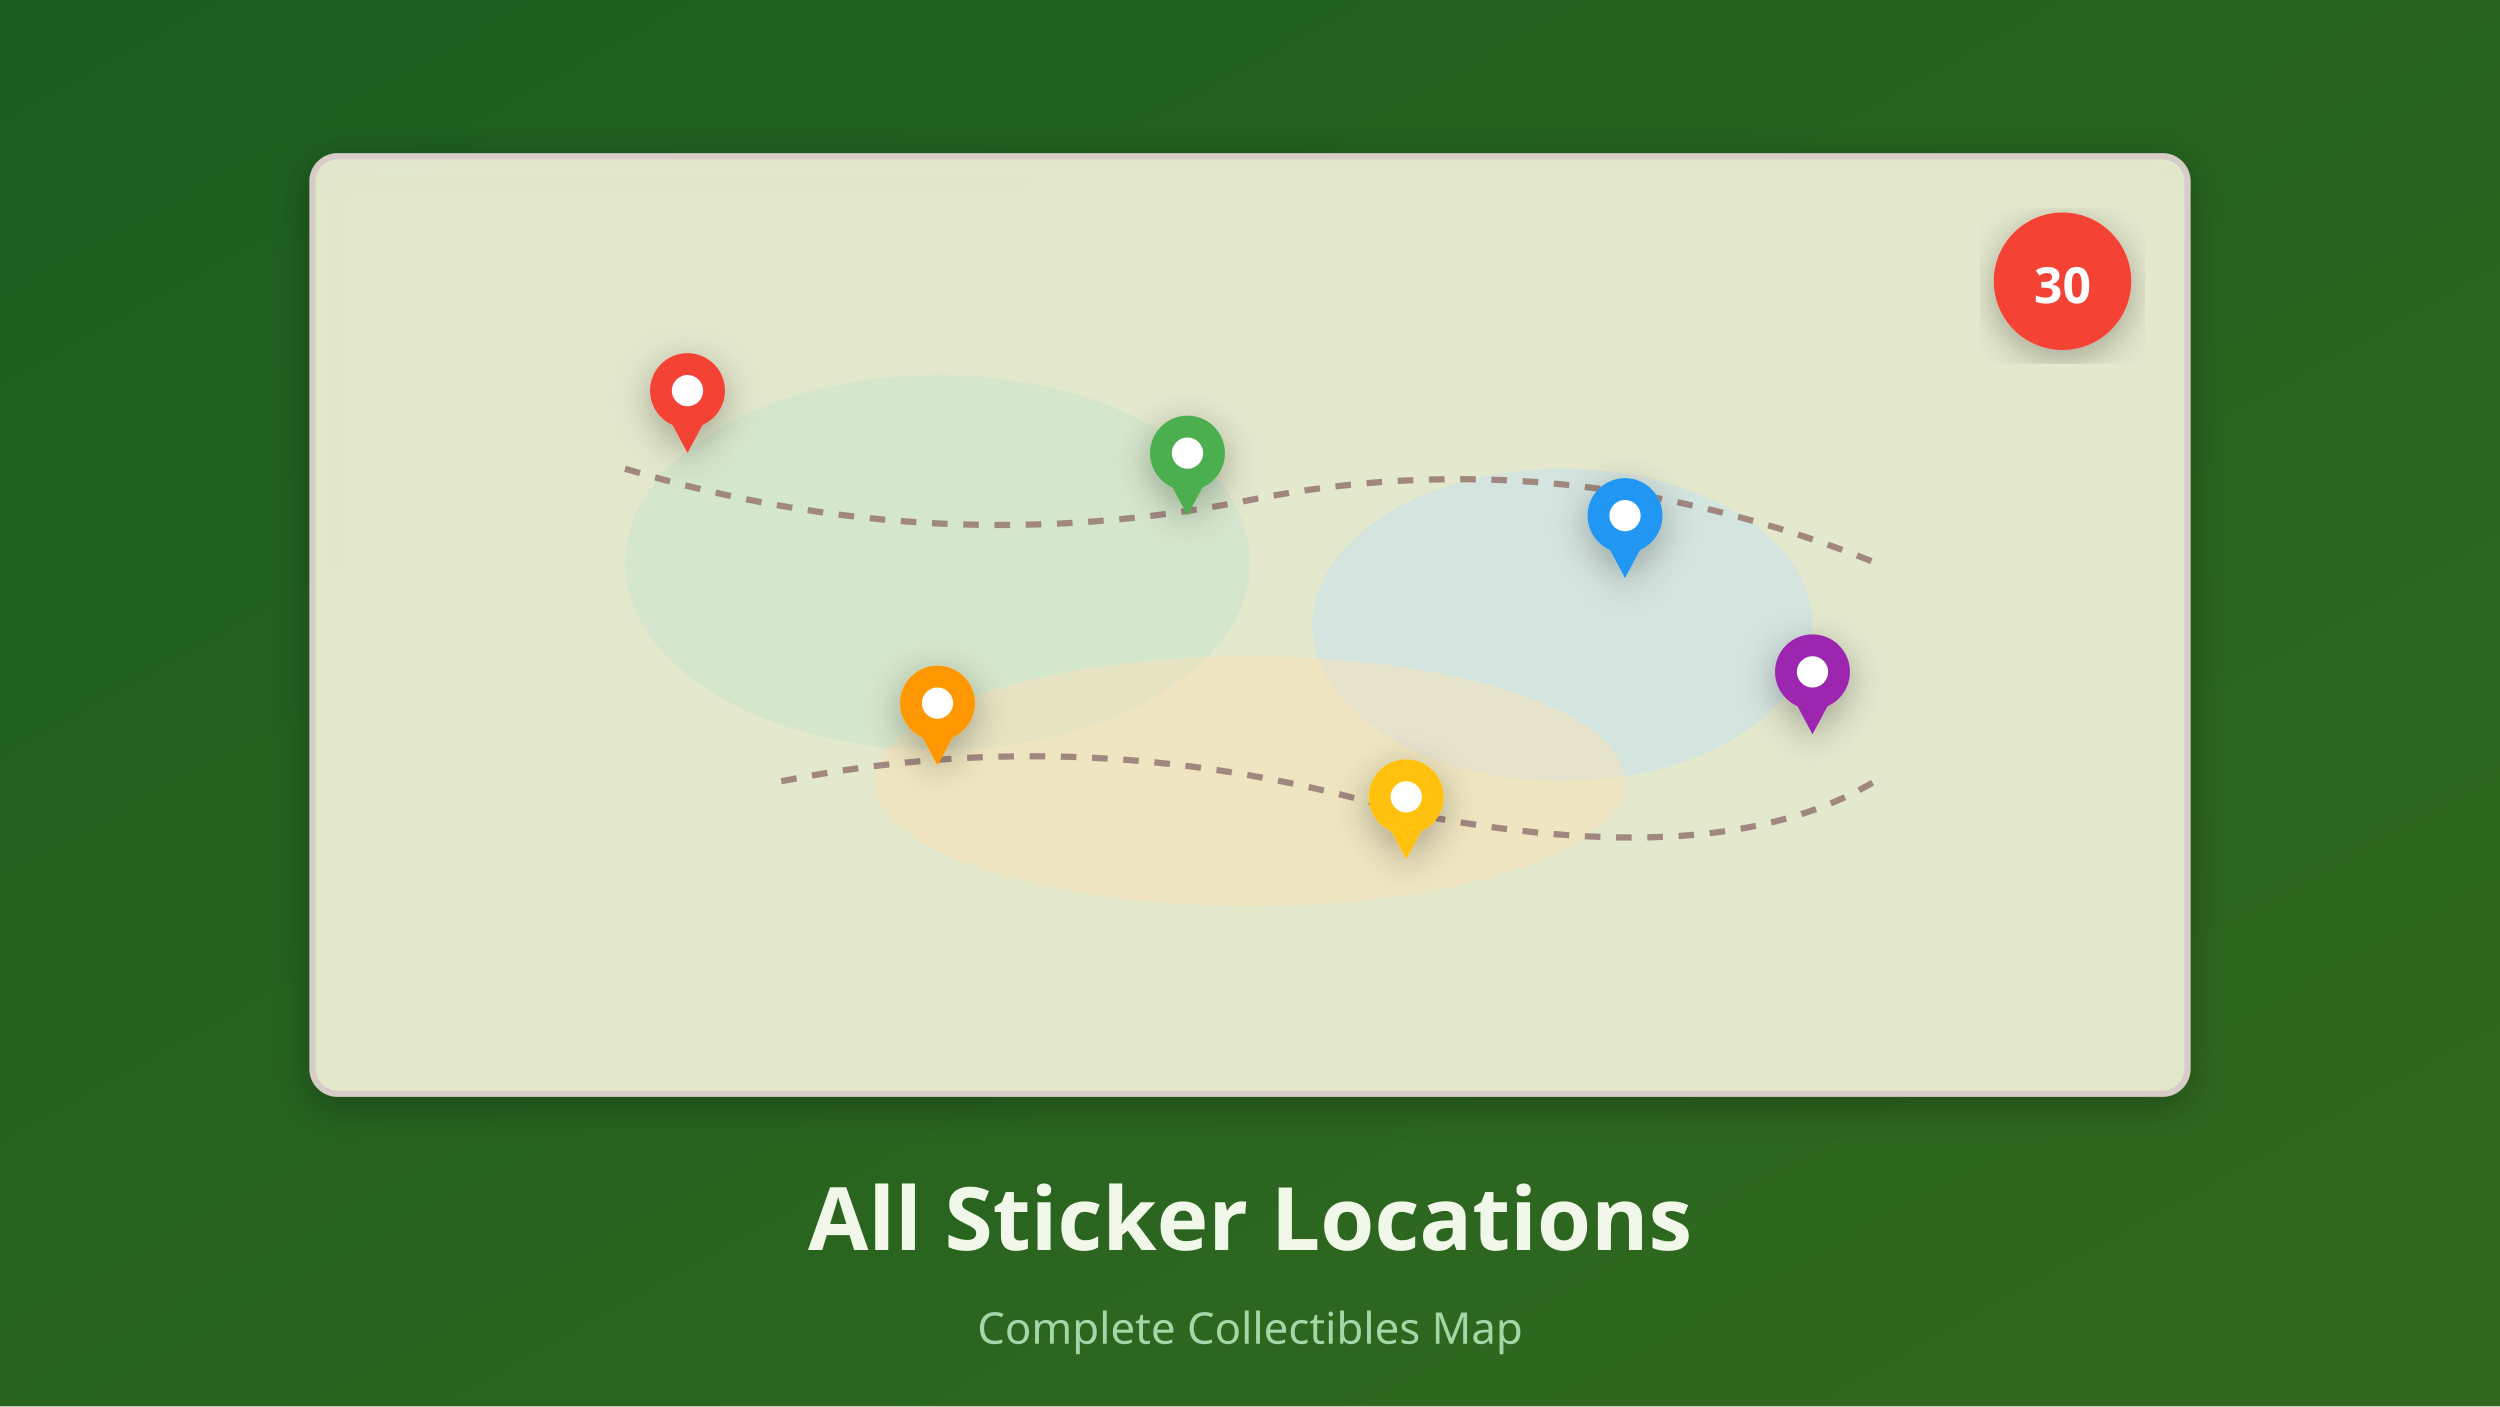
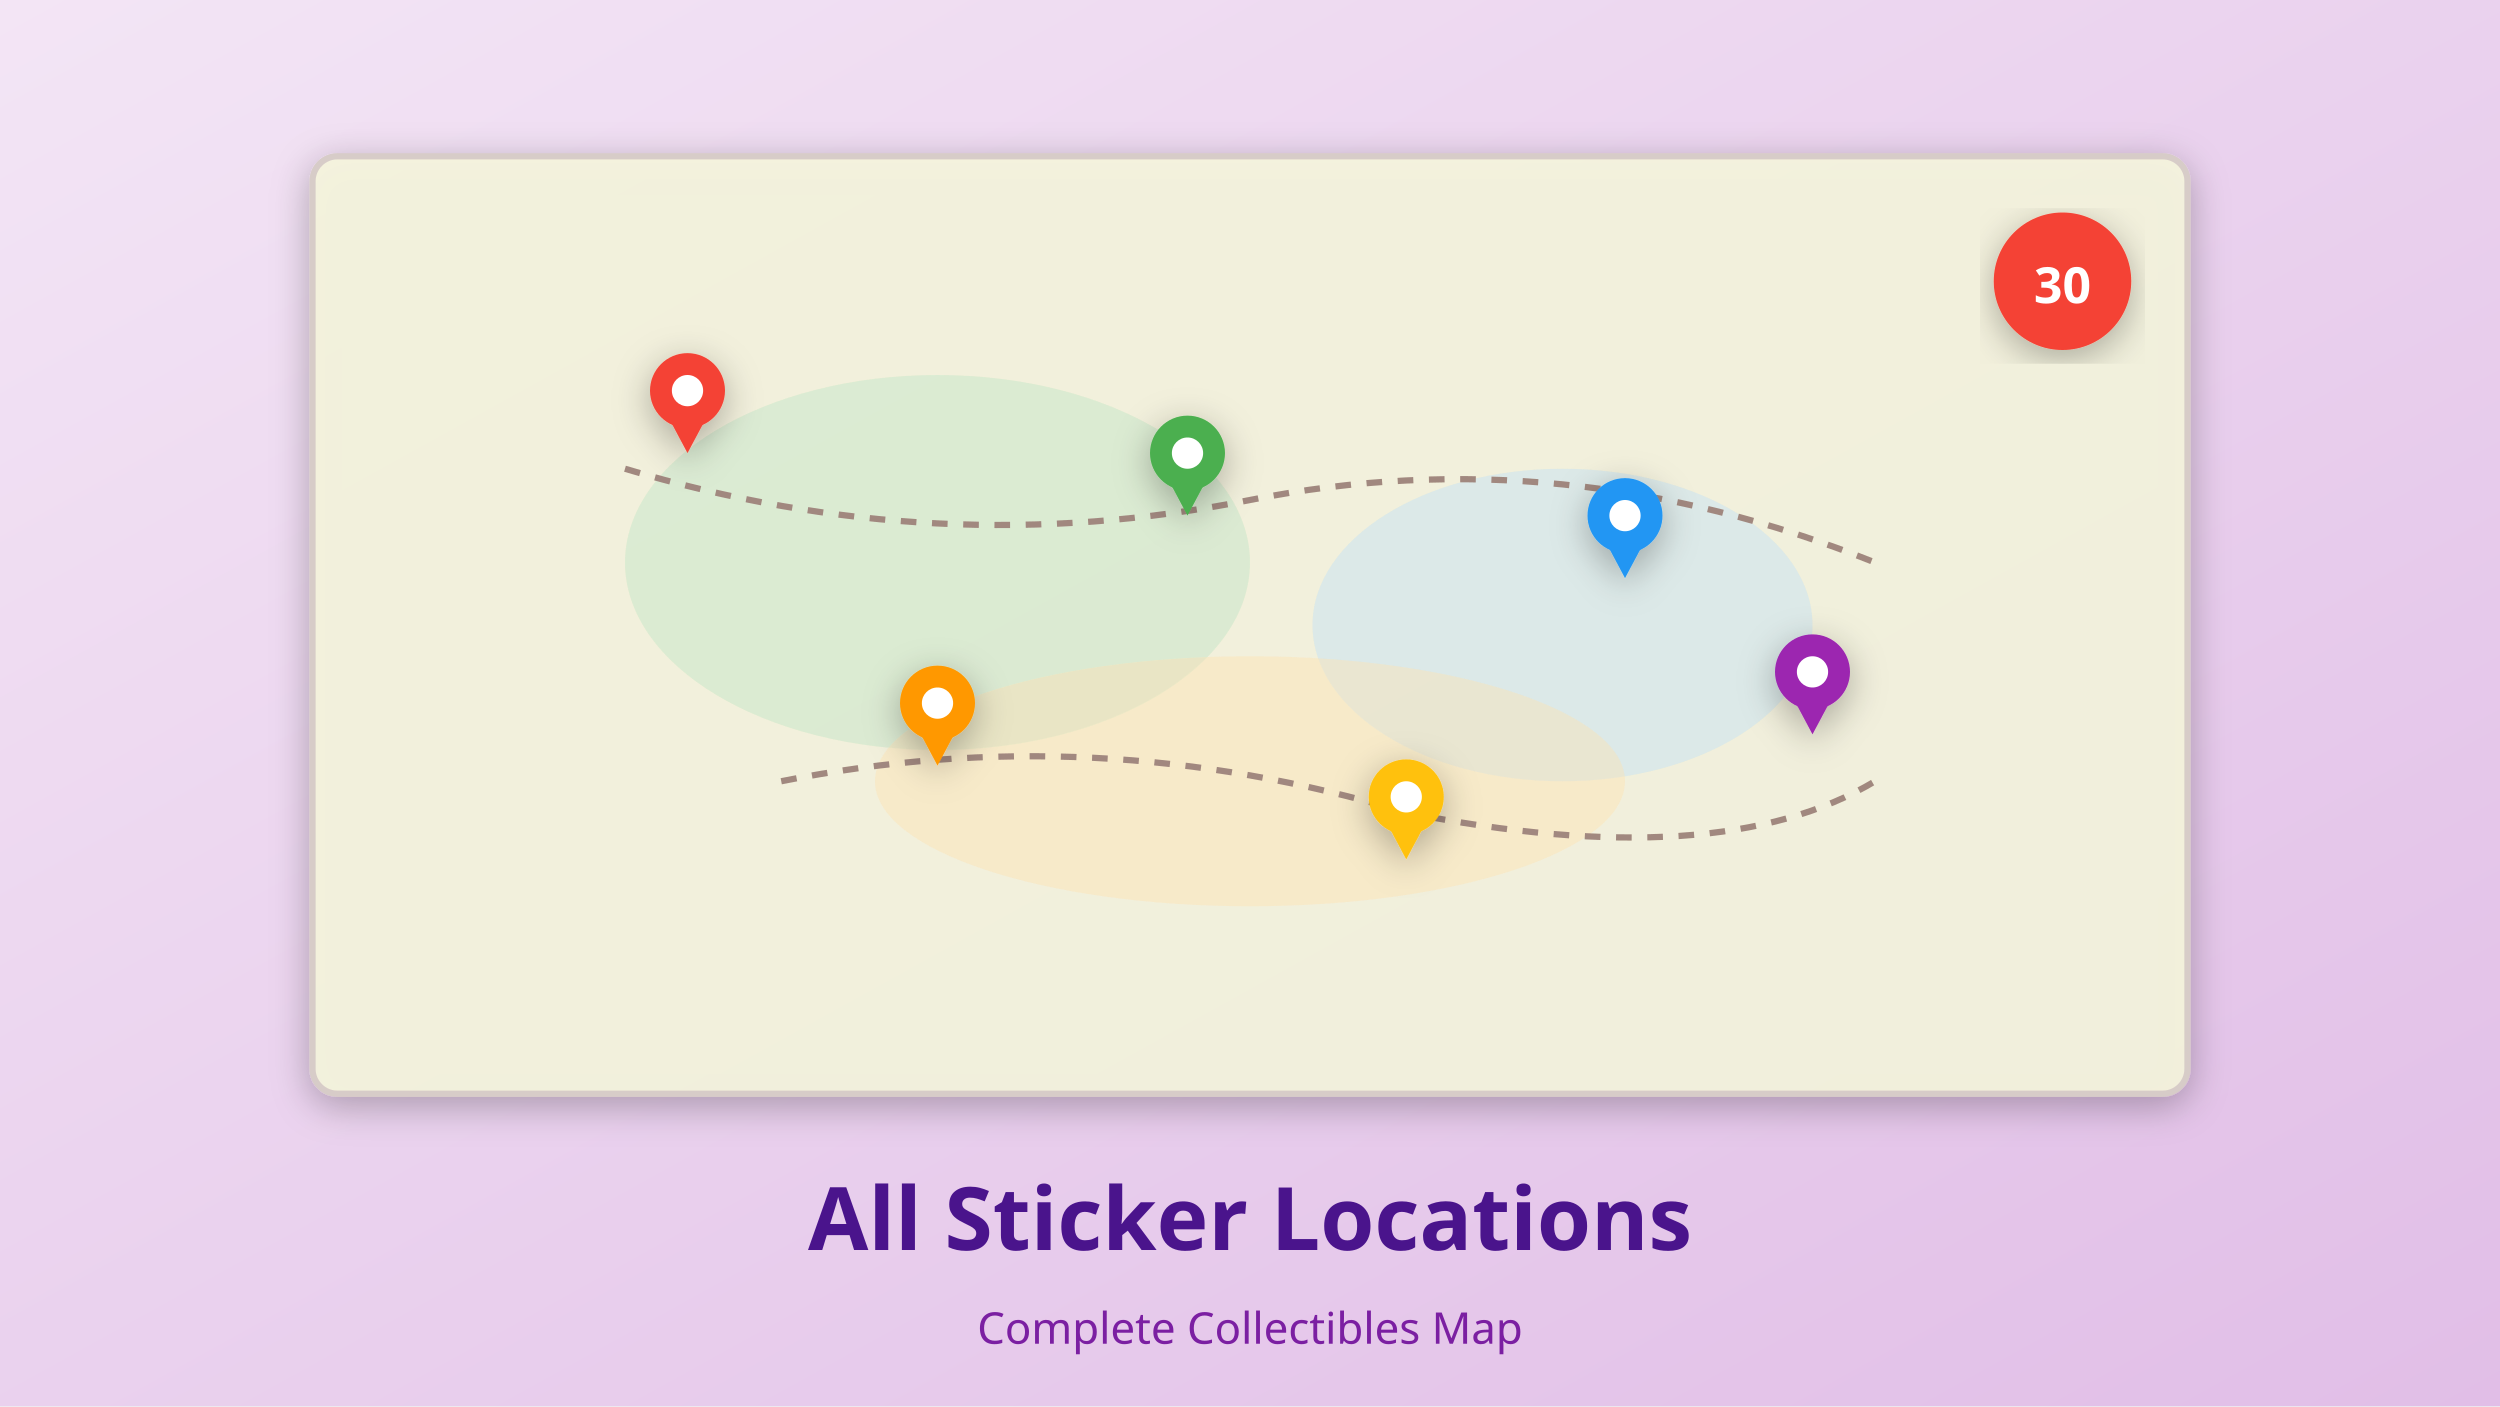
<svg xmlns="http://www.w3.org/2000/svg" viewBox="0 0 800 450" width="800" height="450">
  <defs>
    <linearGradient id="bg" x1="0" y1="0" x2="1" y2="1">
-       <stop offset="0%" stop-color="#1B5E20" />
-       <stop offset="100%" stop-color="#33691E" />
+       <stop offset="0%" stop-color="#F3E5F5" />
+       <stop offset="100%" stop-color="#E1BEE7" />
    </linearGradient>
    <filter id="s">
      <feDropShadow dx="0" dy="3" stdDeviation="6" flood-color="#000" flood-opacity="0.3" />
    </filter>
  </defs>
  <rect width="800" height="450" fill="url(#bg)" />
  <g filter="url(#s)">
    <rect x="100" y="50" width="600" height="300" rx="8" fill="#F5F5DC" opacity="0.9" />
    <rect x="100" y="50" width="600" height="300" rx="8" fill="none" stroke="#D7CCC8" stroke-width="2" />
    <ellipse cx="300" cy="180" rx="100" ry="60" fill="#C8E6C9" opacity="0.5" />
    <ellipse cx="500" cy="200" rx="80" ry="50" fill="#BBDEFB" opacity="0.4" />
    <ellipse cx="400" cy="250" rx="120" ry="40" fill="#FFE0B2" opacity="0.4" />
    <path d="M200,150 Q300,180 400,160 Q500,140 600,180" fill="none" stroke="#A1887F" stroke-width="2" stroke-dasharray="5,5" />
    <path d="M250,250 Q350,230 450,260 Q550,280 600,250" fill="none" stroke="#A1887F" stroke-width="2" stroke-dasharray="5,5" />
  </g>
  <g filter="url(#s)">
    <g transform="translate(220, 140)">
      <circle cx="0" cy="-15" r="12" fill="#F44336" />
      <polygon points="0,5 -8,-10 8,-10" fill="#F44336" />
      <circle cx="0" cy="-15" r="5" fill="white" />
    </g>
    <g transform="translate(380, 160)">
      <circle cx="0" cy="-15" r="12" fill="#4CAF50" />
      <polygon points="0,5 -8,-10 8,-10" fill="#4CAF50" />
      <circle cx="0" cy="-15" r="5" fill="white" />
    </g>
    <g transform="translate(520, 180)">
      <circle cx="0" cy="-15" r="12" fill="#2196F3" />
      <polygon points="0,5 -8,-10 8,-10" fill="#2196F3" />
      <circle cx="0" cy="-15" r="5" fill="white" />
    </g>
    <g transform="translate(300, 240)">
      <circle cx="0" cy="-15" r="12" fill="#FF9800" />
      <polygon points="0,5 -8,-10 8,-10" fill="#FF9800" />
      <circle cx="0" cy="-15" r="5" fill="white" />
    </g>
    <g transform="translate(580, 230)">
      <circle cx="0" cy="-15" r="12" fill="#9C27B0" />
      <polygon points="0,5 -8,-10 8,-10" fill="#9C27B0" />
      <circle cx="0" cy="-15" r="5" fill="white" />
    </g>
    <g transform="translate(450, 270)">
      <circle cx="0" cy="-15" r="12" fill="#FFC107" />
      <polygon points="0,5 -8,-10 8,-10" fill="#FFC107" />
      <circle cx="0" cy="-15" r="5" fill="white" />
    </g>
  </g>
  <circle cx="660" cy="90" r="22" fill="#F44336" filter="url(#s)" />
  <text x="660" y="97" text-anchor="middle" font-family="sans-serif" font-weight="700" font-size="16" fill="white">30</text>
-   <text x="400" y="400" text-anchor="middle" font-family="sans-serif" font-weight="800" font-size="28" fill="#F1F8E9">All Sticker Locations</text>
-   <text x="400" y="430" text-anchor="middle" font-family="sans-serif" font-weight="400" font-size="14" fill="#A5D6A7">Complete Collectibles Map</text>
+   <text x="400" y="400" text-anchor="middle" font-family="sans-serif" font-weight="800" font-size="28" fill="#4A148C">All Sticker Locations</text>
+   <text x="400" y="430" text-anchor="middle" font-family="sans-serif" font-weight="400" font-size="14" fill="#7B1FA2">Complete Collectibles Map</text>
</svg>
